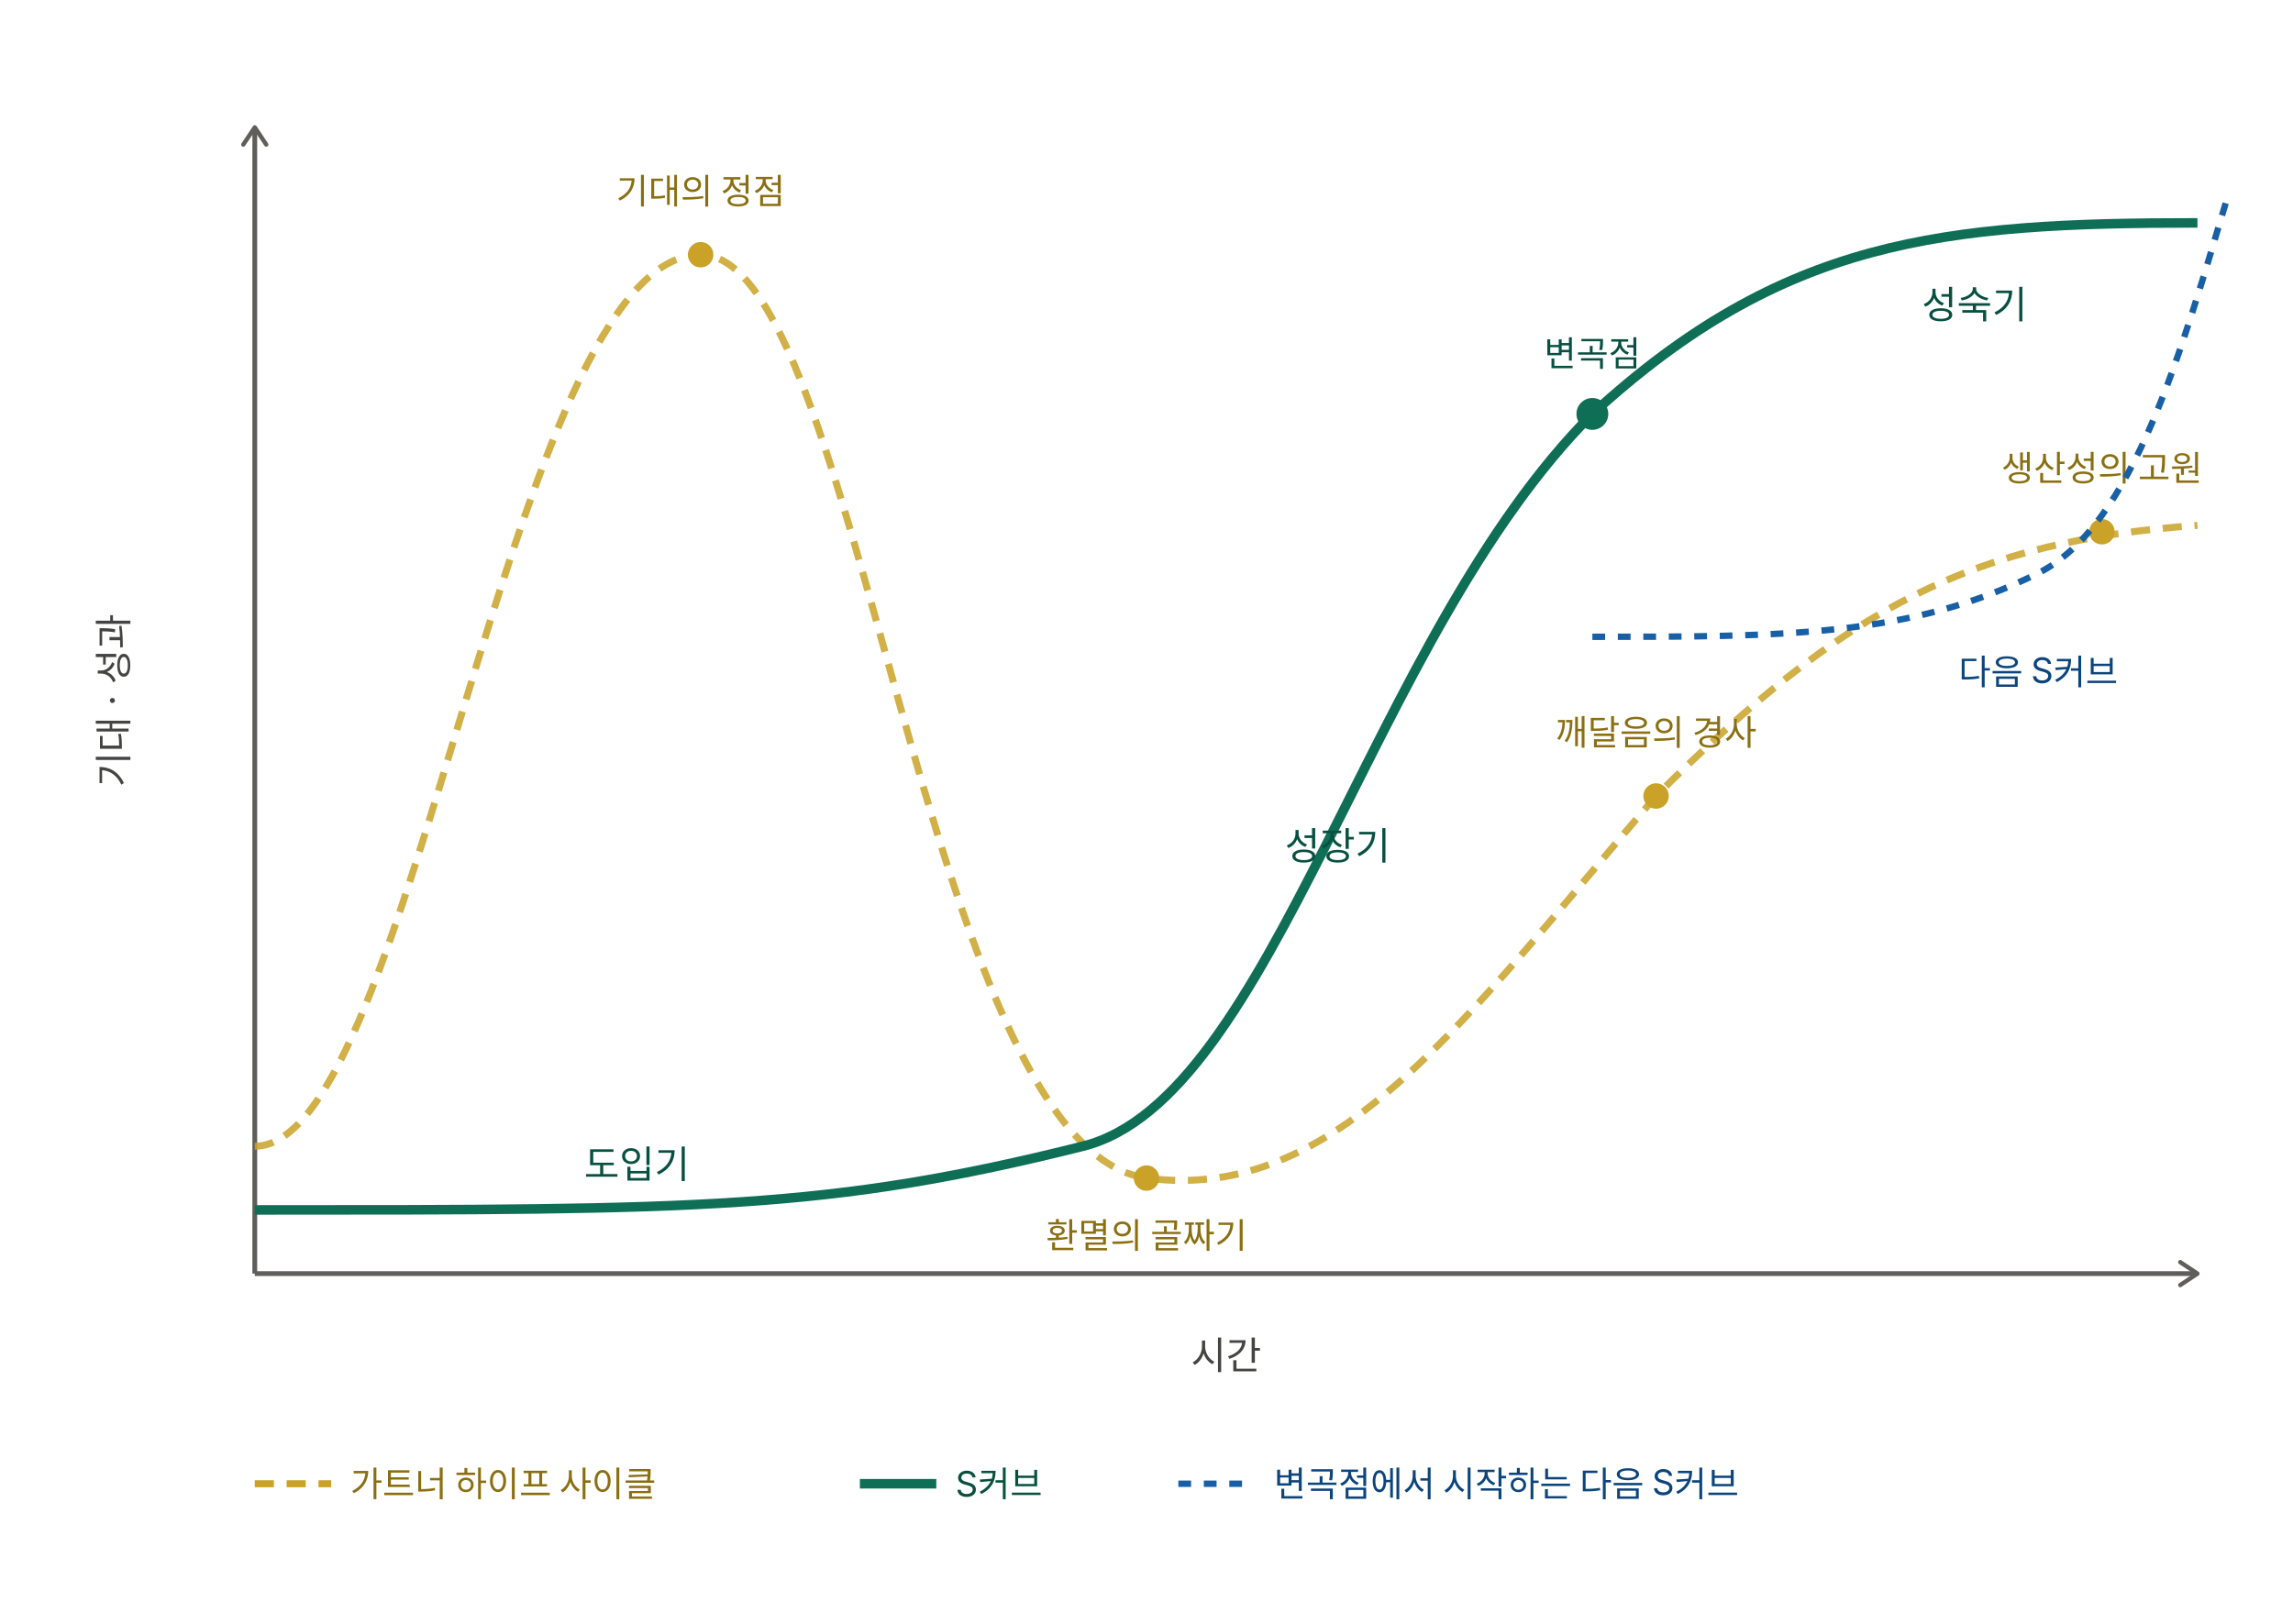
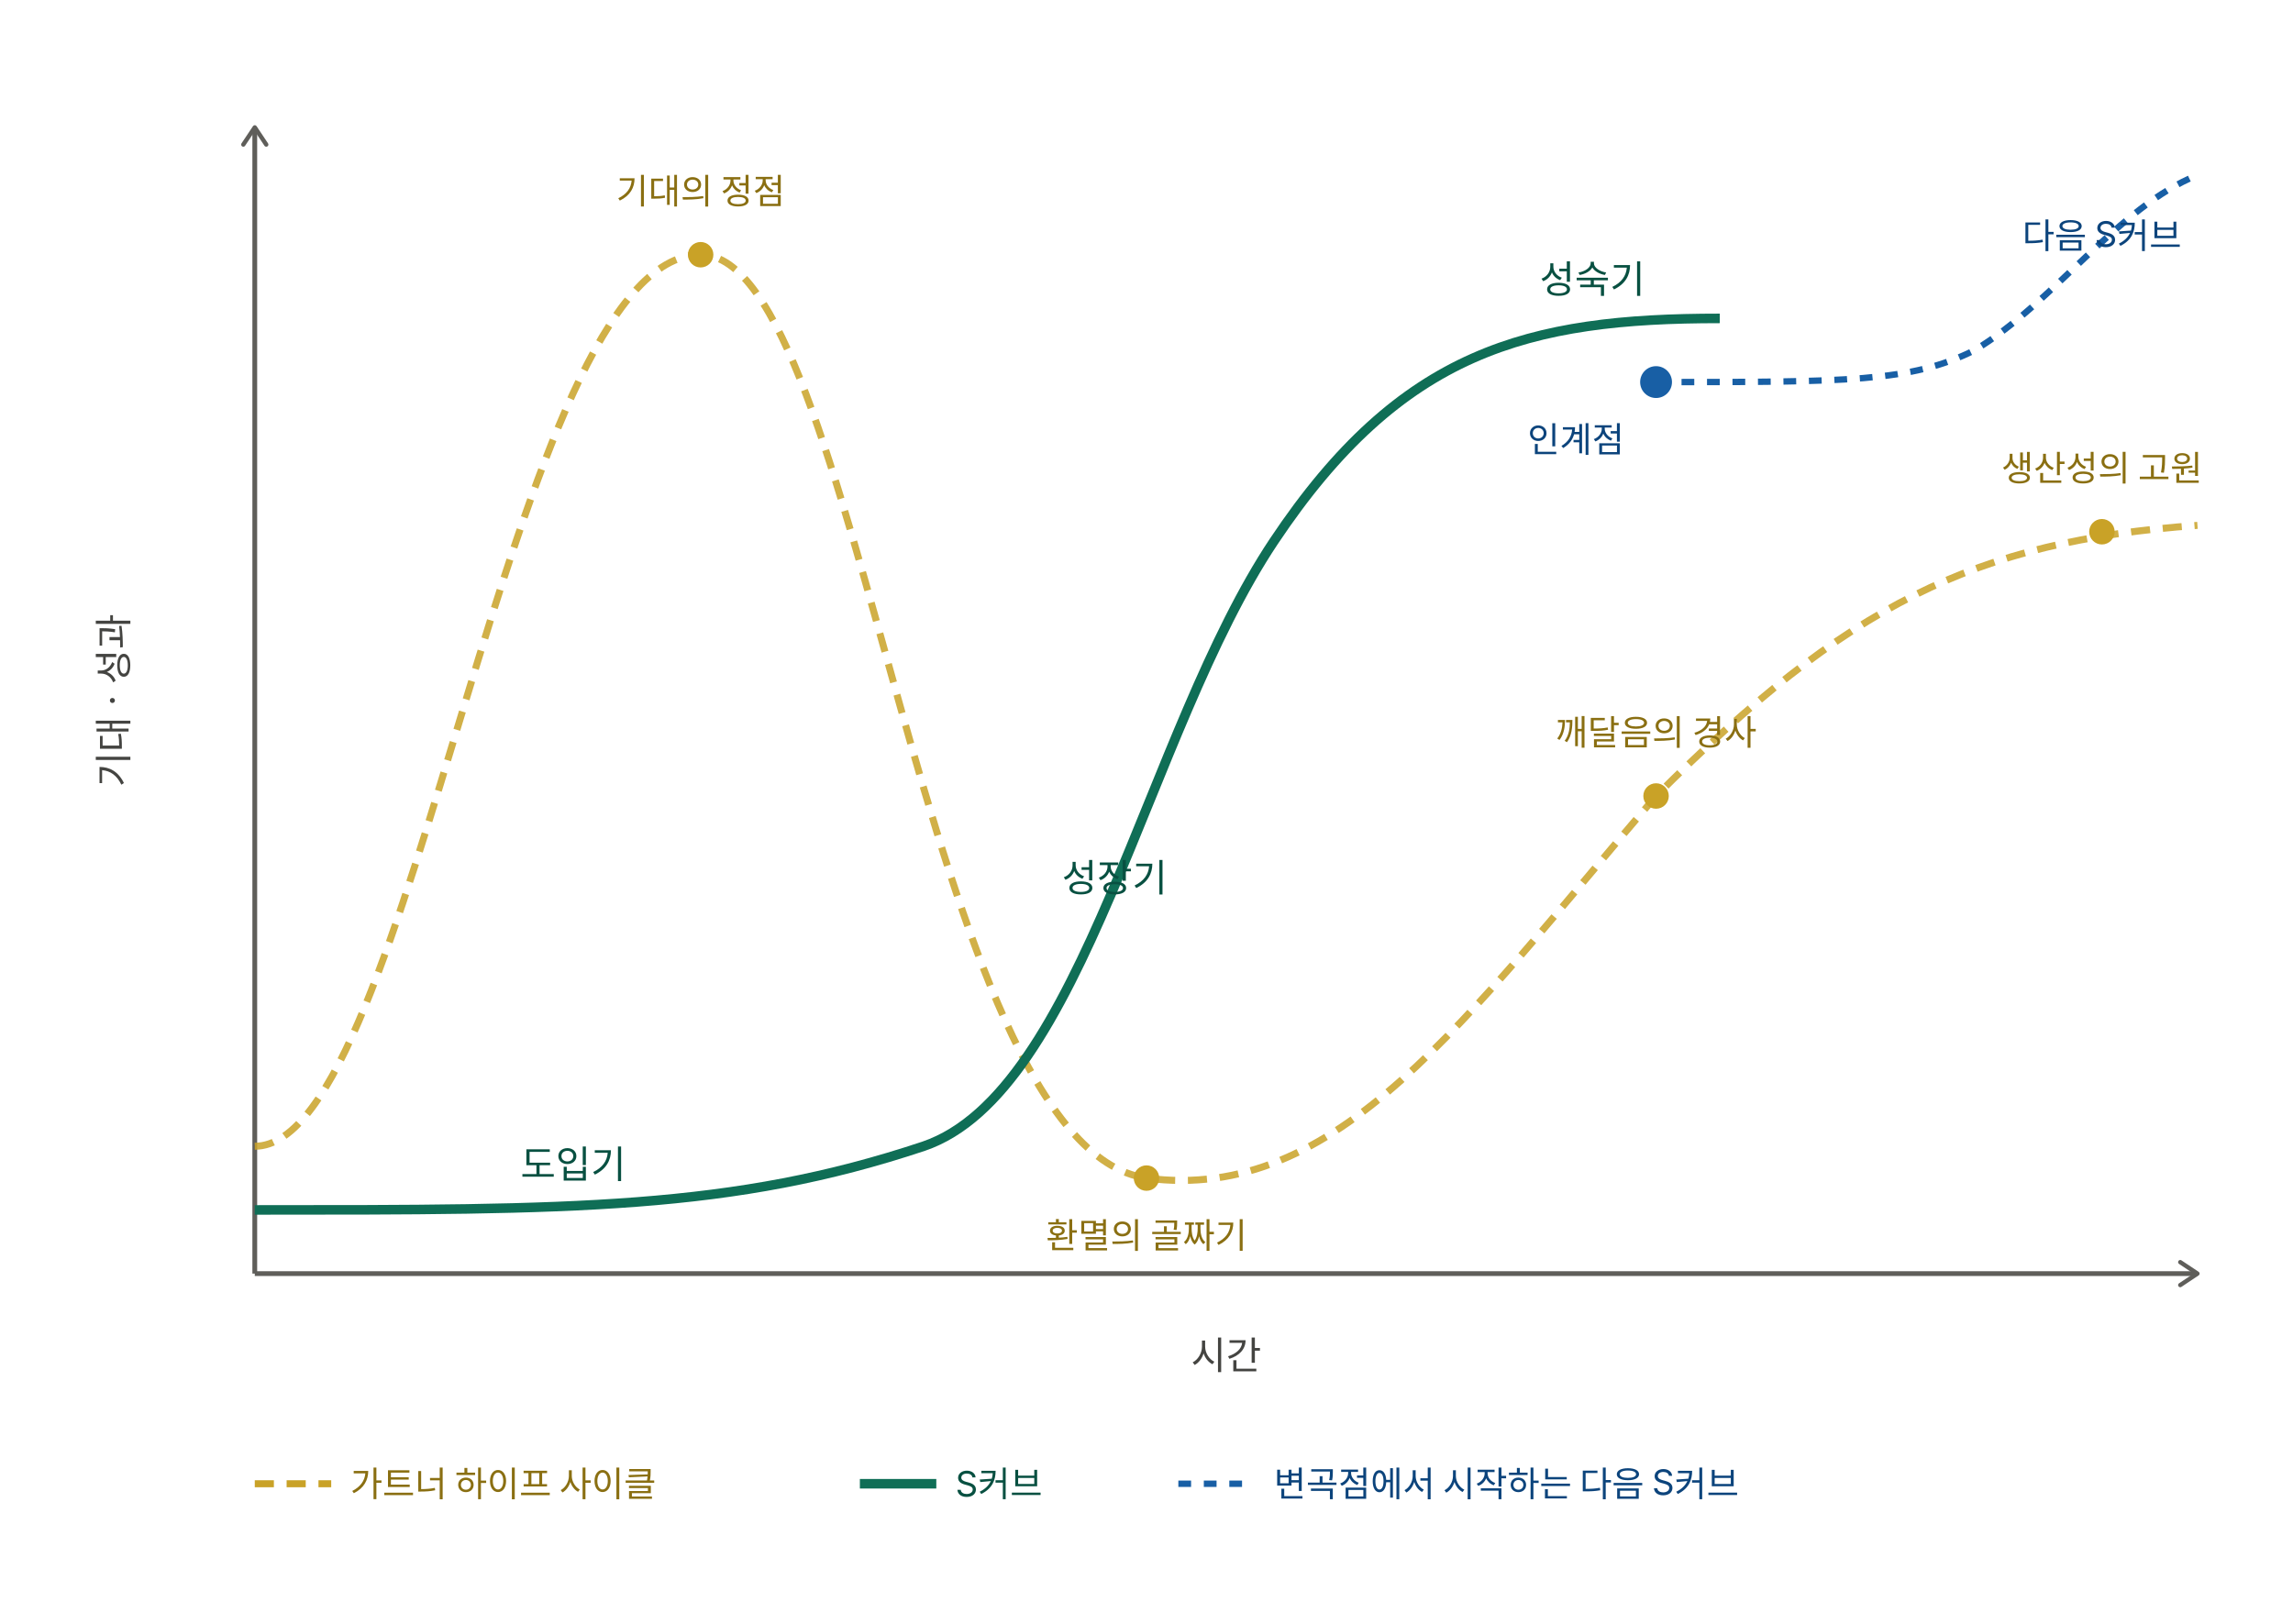
<svg xmlns="http://www.w3.org/2000/svg" width="100%" viewBox="0 0 720 510" font-family="system-ui, -apple-system, sans-serif">
  <defs>
    <marker id="arrow" viewBox="0 0 10 10" refX="8" refY="5" markerWidth="6" markerHeight="6" orient="auto-start-reverse">
      <path d="M2 1L8 5L2 9" fill="none" stroke="context-stroke" stroke-width="1.5" stroke-linecap="round" stroke-linejoin="round" />
    </marker>
  </defs>
  <line x1="80" y1="400" x2="690" y2="400" stroke="#5F5E5A" stroke-width="1.5" marker-end="url(#arrow)" />
  <line x1="80" y1="400" x2="80" y2="40" stroke="#5F5E5A" stroke-width="1.5" marker-end="url(#arrow)" />
  <text x="385" y="430" text-anchor="middle" font-size="12" fill="#444441">시간</text>
  <text x="40" y="220" text-anchor="middle" font-size="12" fill="#444441" transform="rotate(-90 40 220)">기대 · 성과</text>
  <path d="M80 360            C 130 360, 160 80, 220 80            C 270 80, 290 360, 360 370            C 420 378, 460 320, 520 250            C 580 190, 620 170, 690 165" fill="none" stroke="#C9A227" stroke-width="2.2" stroke-dasharray="6 4" opacity="0.85" />
  <circle cx="220" cy="80" r="4" fill="#C9A227" />
  <text x="220" y="64" text-anchor="middle" font-size="11" fill="#8A6F12">기대의 정점</text>
  <circle cx="360" cy="370" r="4" fill="#C9A227" />
  <text x="360" y="392" text-anchor="middle" font-size="11" fill="#8A6F12">환멸의 골짜기</text>
  <circle cx="520" cy="250" r="4" fill="#C9A227" />
  <text x="520" y="234" text-anchor="middle" font-size="11" fill="#8A6F12">깨달음의 경사</text>
  <circle cx="660" cy="167" r="4" fill="#C9A227" />
  <text x="660" y="151" text-anchor="middle" font-size="11" fill="#8A6F12">생산성의 고원</text>
-   <path d="M80 380            C 220 380, 260 380, 340 360            C 400 345, 430 200, 500 130            C 560 75,  610 70,  690 70" fill="none" stroke="#0F6E56" stroke-width="3" />
-   <text x="200" y="370" text-anchor="middle" font-size="12" font-weight="500" fill="#085041">도입기</text>
-   <text x="420" y="270" text-anchor="middle" font-size="12" font-weight="500" fill="#085041">성장기</text>
-   <text x="620" y="100" text-anchor="middle" font-size="12" font-weight="500" fill="#085041">성숙기</text>
-   <circle cx="500" cy="130" r="5" fill="#0F6E56" />
-   <text x="500" y="115" text-anchor="middle" font-size="11" fill="#085041">변곡점</text>
-   <path d="M500 200            C 560 200, 600 200, 640 180            C 670 165, 685 110, 700 60" fill="none" stroke="#185FA5" stroke-width="2" stroke-dasharray="4 4" />
-   <text x="640" y="215" text-anchor="middle" font-size="11" fill="#0C447C">다음 S커브</text>
+   <path d="M80 380            C 180 380, 230 380, 290 360            C 340 343, 360 230, 400 170            C 440 110, 480 100, 540 100" fill="none" stroke="#0F6E56" stroke-width="3" />
+   <text x="180" y="370" text-anchor="middle" font-size="12" font-weight="500" fill="#085041">도입기</text>
+   <text x="350" y="280" text-anchor="middle" font-size="12" font-weight="500" fill="#085041">성장기</text>
+   <text x="500" y="92" text-anchor="middle" font-size="12" font-weight="500" fill="#085041">성숙기</text>
+   <circle cx="520" cy="120" r="5" fill="#185FA5" />
+   <text x="510" y="142" text-anchor="end" font-size="11" fill="#0C447C">인계점</text>
+   <path d="M520 120            C 580 120, 600 120, 620 110            C 645 95, 665 65, 690 55" fill="none" stroke="#185FA5" stroke-width="2" stroke-dasharray="4 4" />
+   <text x="660" y="78" text-anchor="middle" font-size="11" fill="#0C447C">다음 S커브</text>
  <g transform="translate(80, 460)">
    <line x1="0" y1="6" x2="24" y2="6" stroke="#C9A227" stroke-width="2.2" stroke-dasharray="6 4" />
    <text x="30" y="10" font-size="11" fill="#8A6F12">가트너 하이프 사이클</text>
    <line x1="190" y1="6" x2="214" y2="6" stroke="#0F6E56" stroke-width="3" />
    <text x="220" y="10" font-size="11" fill="#085041">S커브</text>
    <line x1="290" y1="6" x2="314" y2="6" stroke="#185FA5" stroke-width="2" stroke-dasharray="4 4" />
    <text x="320" y="10" font-size="11" fill="#0C447C">변곡점에서 시작하는 다음 S커브</text>
  </g>
</svg>
